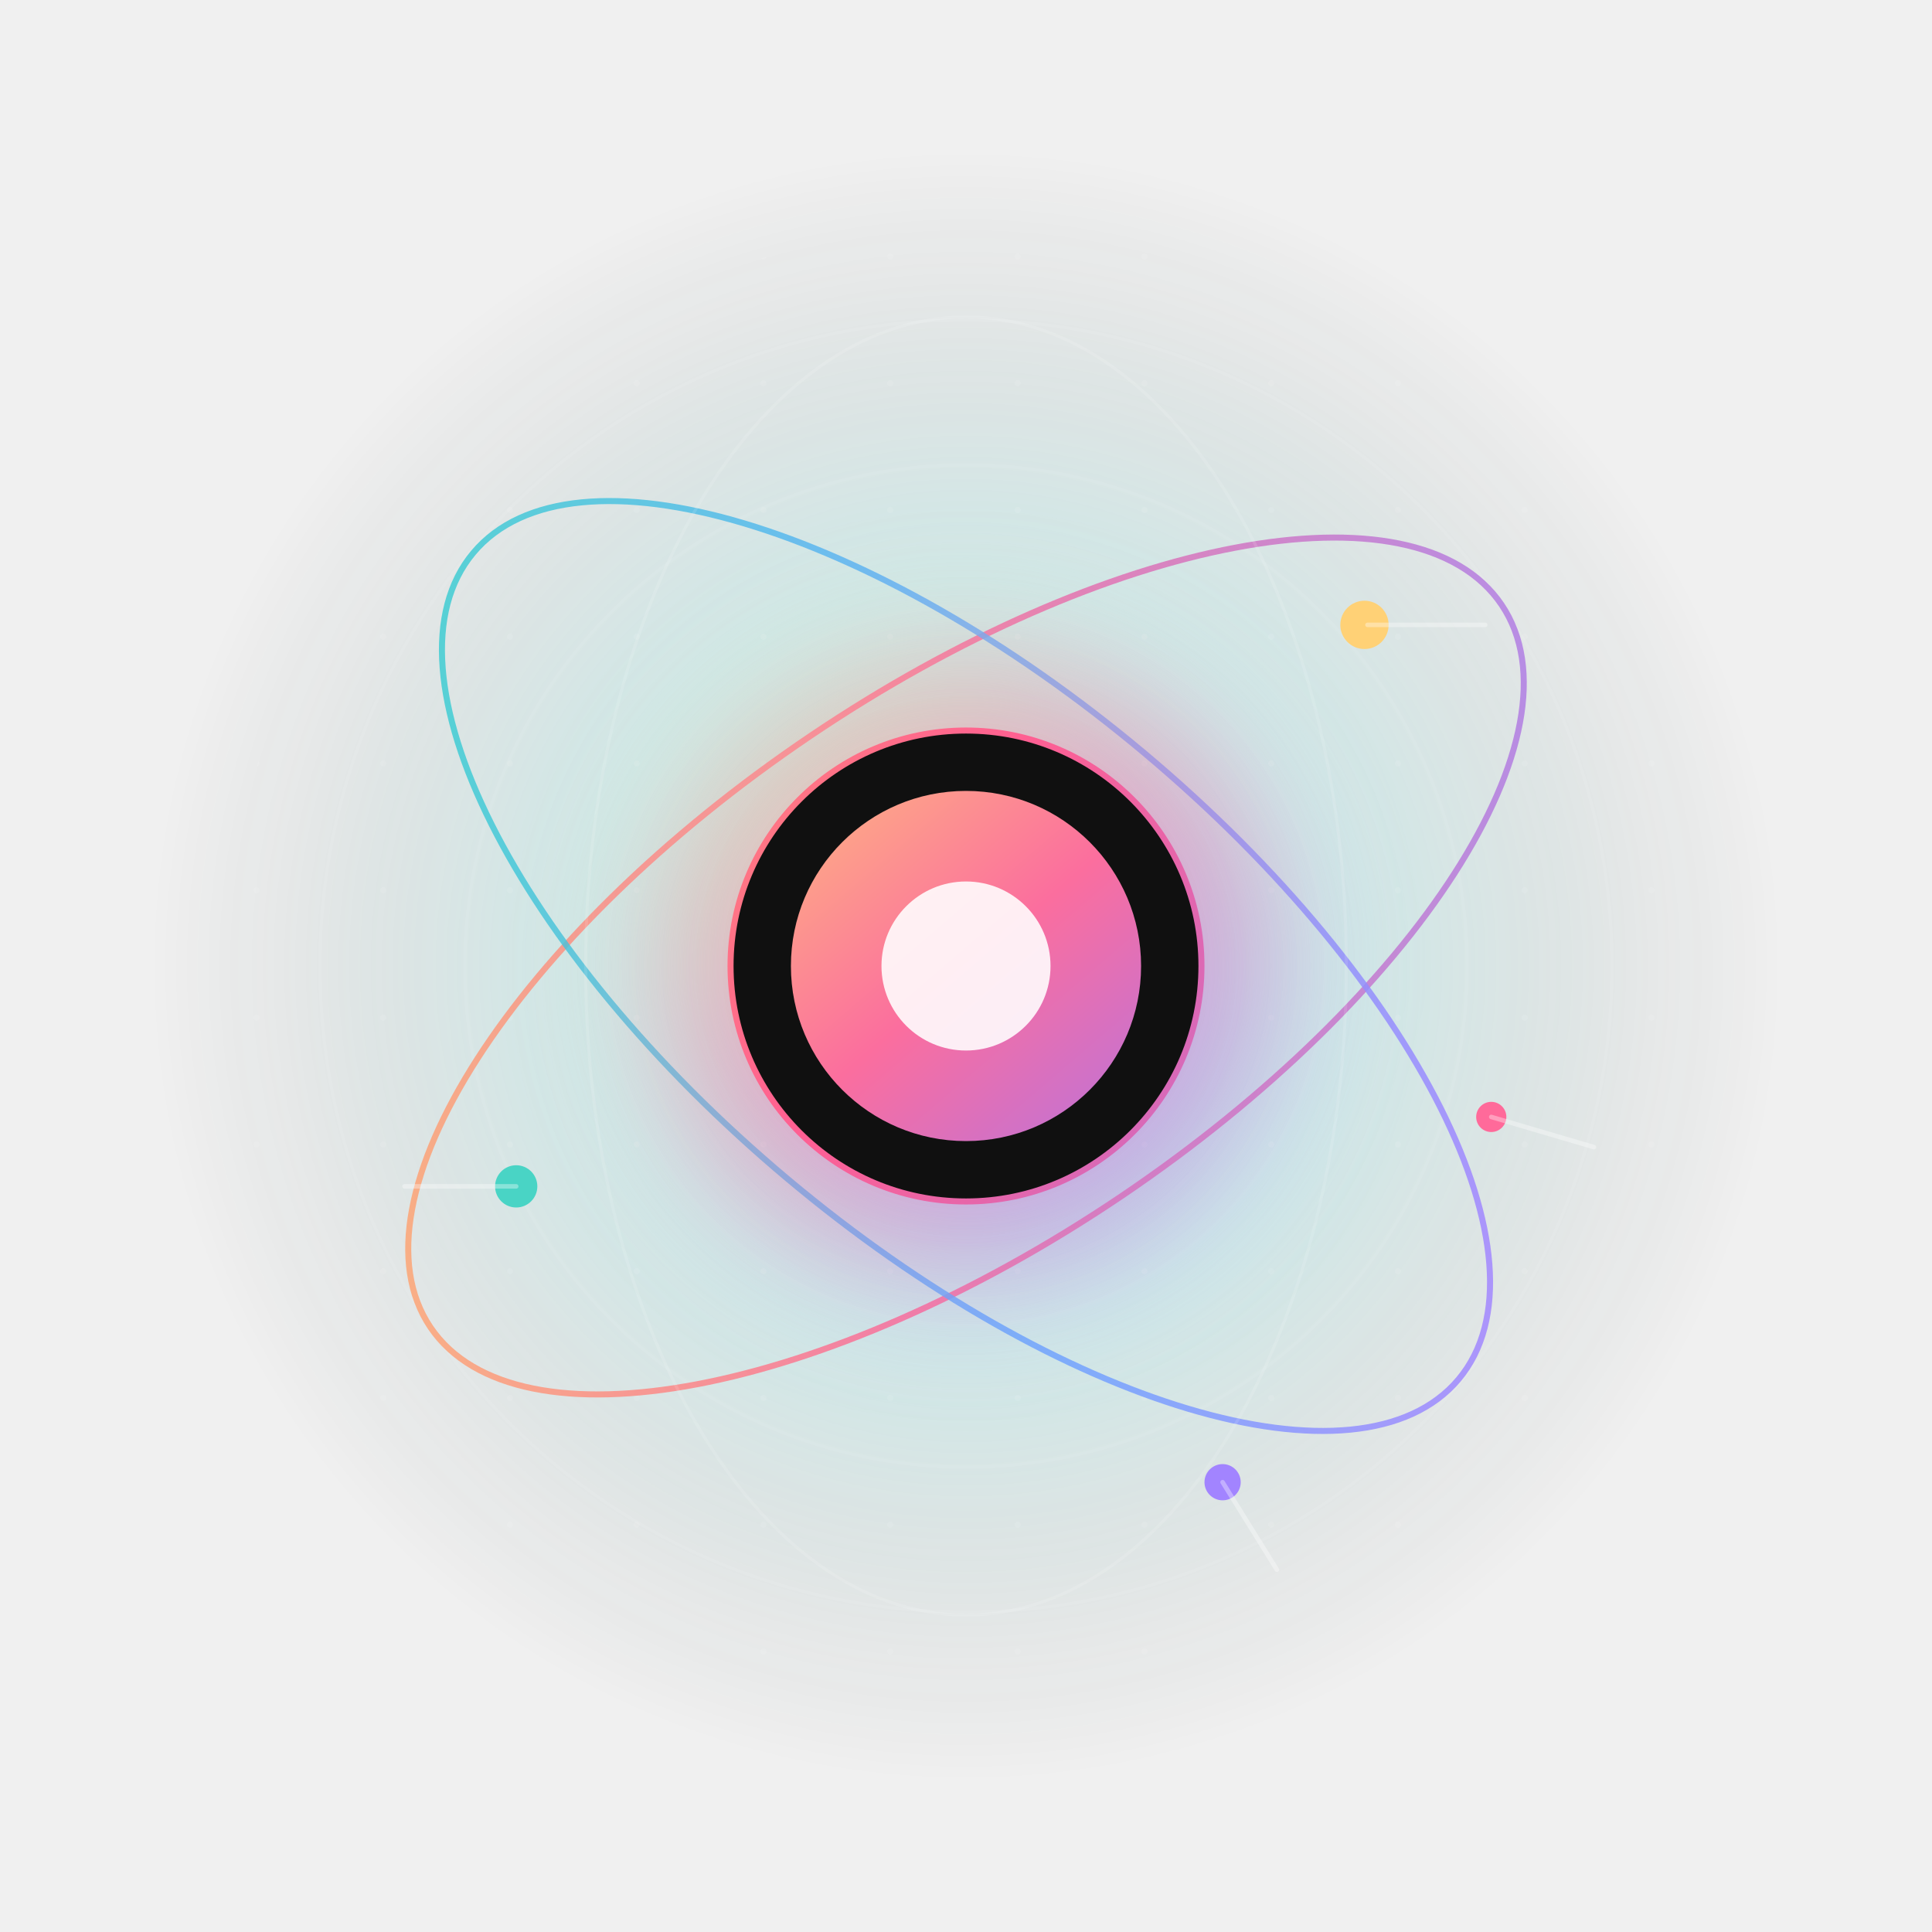
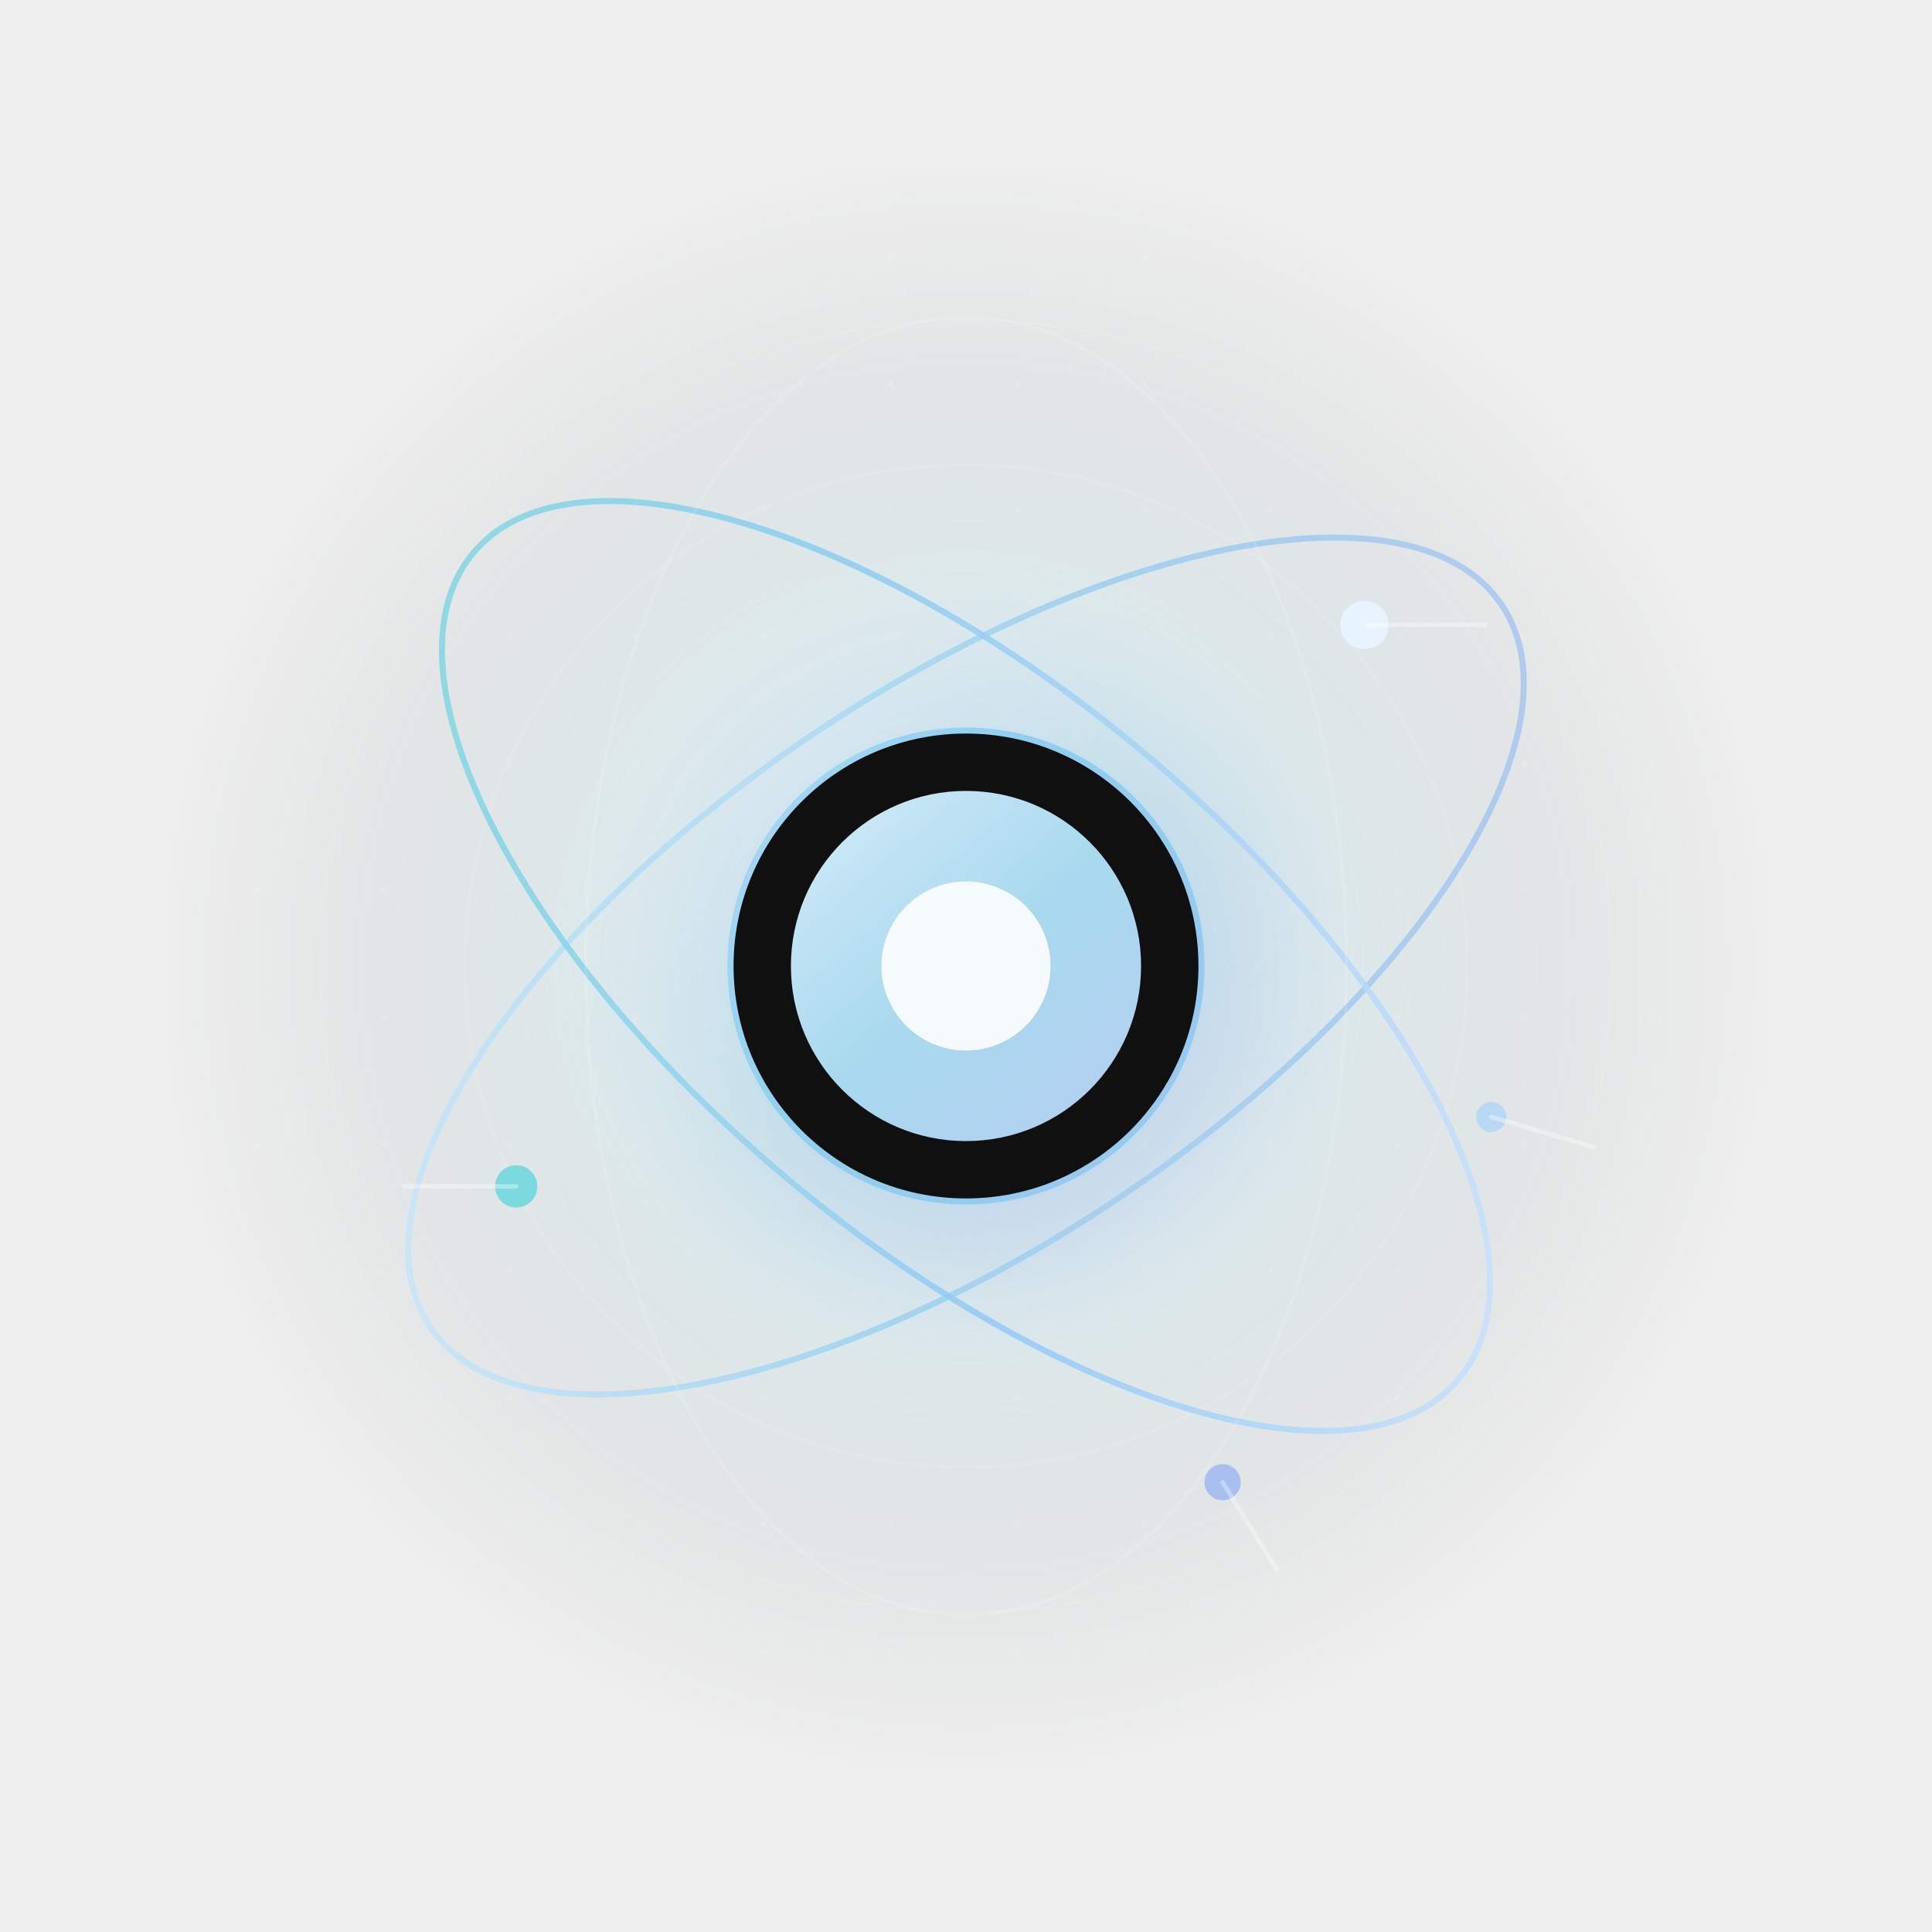
<svg xmlns="http://www.w3.org/2000/svg" width="640" height="640" viewBox="0 0 640 640" fill="none">
  <defs>
    <radialGradient id="haze" cx="0" cy="0" r="1" gradientTransform="matrix(270 0 0 270 320 320)" gradientUnits="userSpaceOnUse">
-       <stop stop-color="#8D5BFF" stop-opacity=".38" />
-       <stop offset=".46" stop-color="#1CC8C2" stop-opacity=".16" />
-       <stop offset="1" stop-color="#080808" stop-opacity="0" />
+       <stop stop-color="#7898C7" stop-opacity=".34" />
+       <stop offset=".46" stop-color="#7AC4D0" stop-opacity=".15" />
+       <stop offset="1" stop-color="#080c12" stop-opacity="0" />
    </radialGradient>
    <linearGradient id="orbit" x1="101" y1="191" x2="548" y2="454" gradientUnits="userSpaceOnUse">
-       <stop stop-color="#FFB65C" />
-       <stop offset=".45" stop-color="#FF5F92" />
-       <stop offset="1" stop-color="#8F7BFF" />
+       <stop stop-color="#D8ECFF" />
+       <stop offset=".45" stop-color="#8FCFF0" />
+       <stop offset="1" stop-color="#A8BFEF" />
    </linearGradient>
    <linearGradient id="orbitTwo" x1="140" y1="456" x2="496" y2="180" gradientUnits="userSpaceOnUse">
-       <stop stop-color="#33D5C6" />
-       <stop offset=".52" stop-color="#64A9FF" />
-       <stop offset="1" stop-color="#B27BFF" />
+       <stop stop-color="#7CD9DE" />
+       <stop offset=".52" stop-color="#8DC8F5" />
+       <stop offset="1" stop-color="#D4E6FF" />
    </linearGradient>
    <linearGradient id="core" x1="246" y1="227" x2="408" y2="416" gradientUnits="userSpaceOnUse">
-       <stop stop-color="#FFD176" />
-       <stop offset=".48" stop-color="#FB6E9E" />
-       <stop offset="1" stop-color="#9575FF" />
+       <stop stop-color="#E7F4FF" />
+       <stop offset=".48" stop-color="#A9D9EE" />
+       <stop offset="1" stop-color="#B9C8F5" />
    </linearGradient>
    <filter id="softGlow" x="108" y="108" width="424" height="424" color-interpolation-filters="sRGB" filterUnits="userSpaceOnUse">
      <feGaussianBlur stdDeviation="23" />
    </filter>
    <pattern id="stars" width="42" height="42" patternUnits="userSpaceOnUse">
      <circle cx="1" cy="1" r="1" fill="#fff" fill-opacity=".28" />
    </pattern>
  </defs>
  <circle cx="320" cy="320" r="270" fill="url(#haze)" />
  <circle cx="320" cy="320" r="244" fill="url(#stars)" opacity=".34" />
  <circle cx="320" cy="320" r="214" stroke="#fff" stroke-opacity=".08" />
  <circle cx="320" cy="320" r="166" stroke="#fff" stroke-opacity=".06" />
  <ellipse cx="320" cy="320" rx="214" ry="92" transform="rotate(-34 320 320)" stroke="url(#orbit)" stroke-opacity=".78" stroke-width="2" />
  <ellipse cx="320" cy="320" rx="213" ry="92" transform="rotate(40 320 320)" stroke="url(#orbitTwo)" stroke-opacity=".84" stroke-width="2" />
  <ellipse cx="320" cy="320" rx="215" ry="126" transform="rotate(90 320 320)" stroke="#fff" stroke-opacity=".12" />
  <circle cx="320" cy="320" r="102" fill="url(#core)" opacity=".48" filter="url(#softGlow)" />
  <circle cx="320" cy="320" r="78" fill="#101010" stroke="url(#orbit)" stroke-width="2" />
  <circle cx="320" cy="320" r="58" fill="url(#core)" />
  <circle cx="320" cy="320" r="28" fill="#fff" fill-opacity=".88" />
-   <circle cx="452" cy="207" r="8" fill="#FFD176" />
-   <circle cx="171" cy="393" r="7" fill="#49D4C5" />
-   <circle cx="405" cy="491" r="6" fill="#A284FF" />
-   <circle cx="494" cy="370" r="5" fill="#FF6A9A" />
+   <circle cx="452" cy="207" r="8" fill="#E7F4FF" />
+   <circle cx="171" cy="393" r="7" fill="#7CD9DE" />
+   <circle cx="405" cy="491" r="6" fill="#A8BFEF" />
+   <circle cx="494" cy="370" r="5" fill="#B9D8F4" />
  <path d="M453 207h39m-321 186h-37m271 98 18 29m71-150 34 10" stroke="#fff" stroke-opacity=".35" stroke-width="1.5" stroke-linecap="round" />
</svg>
